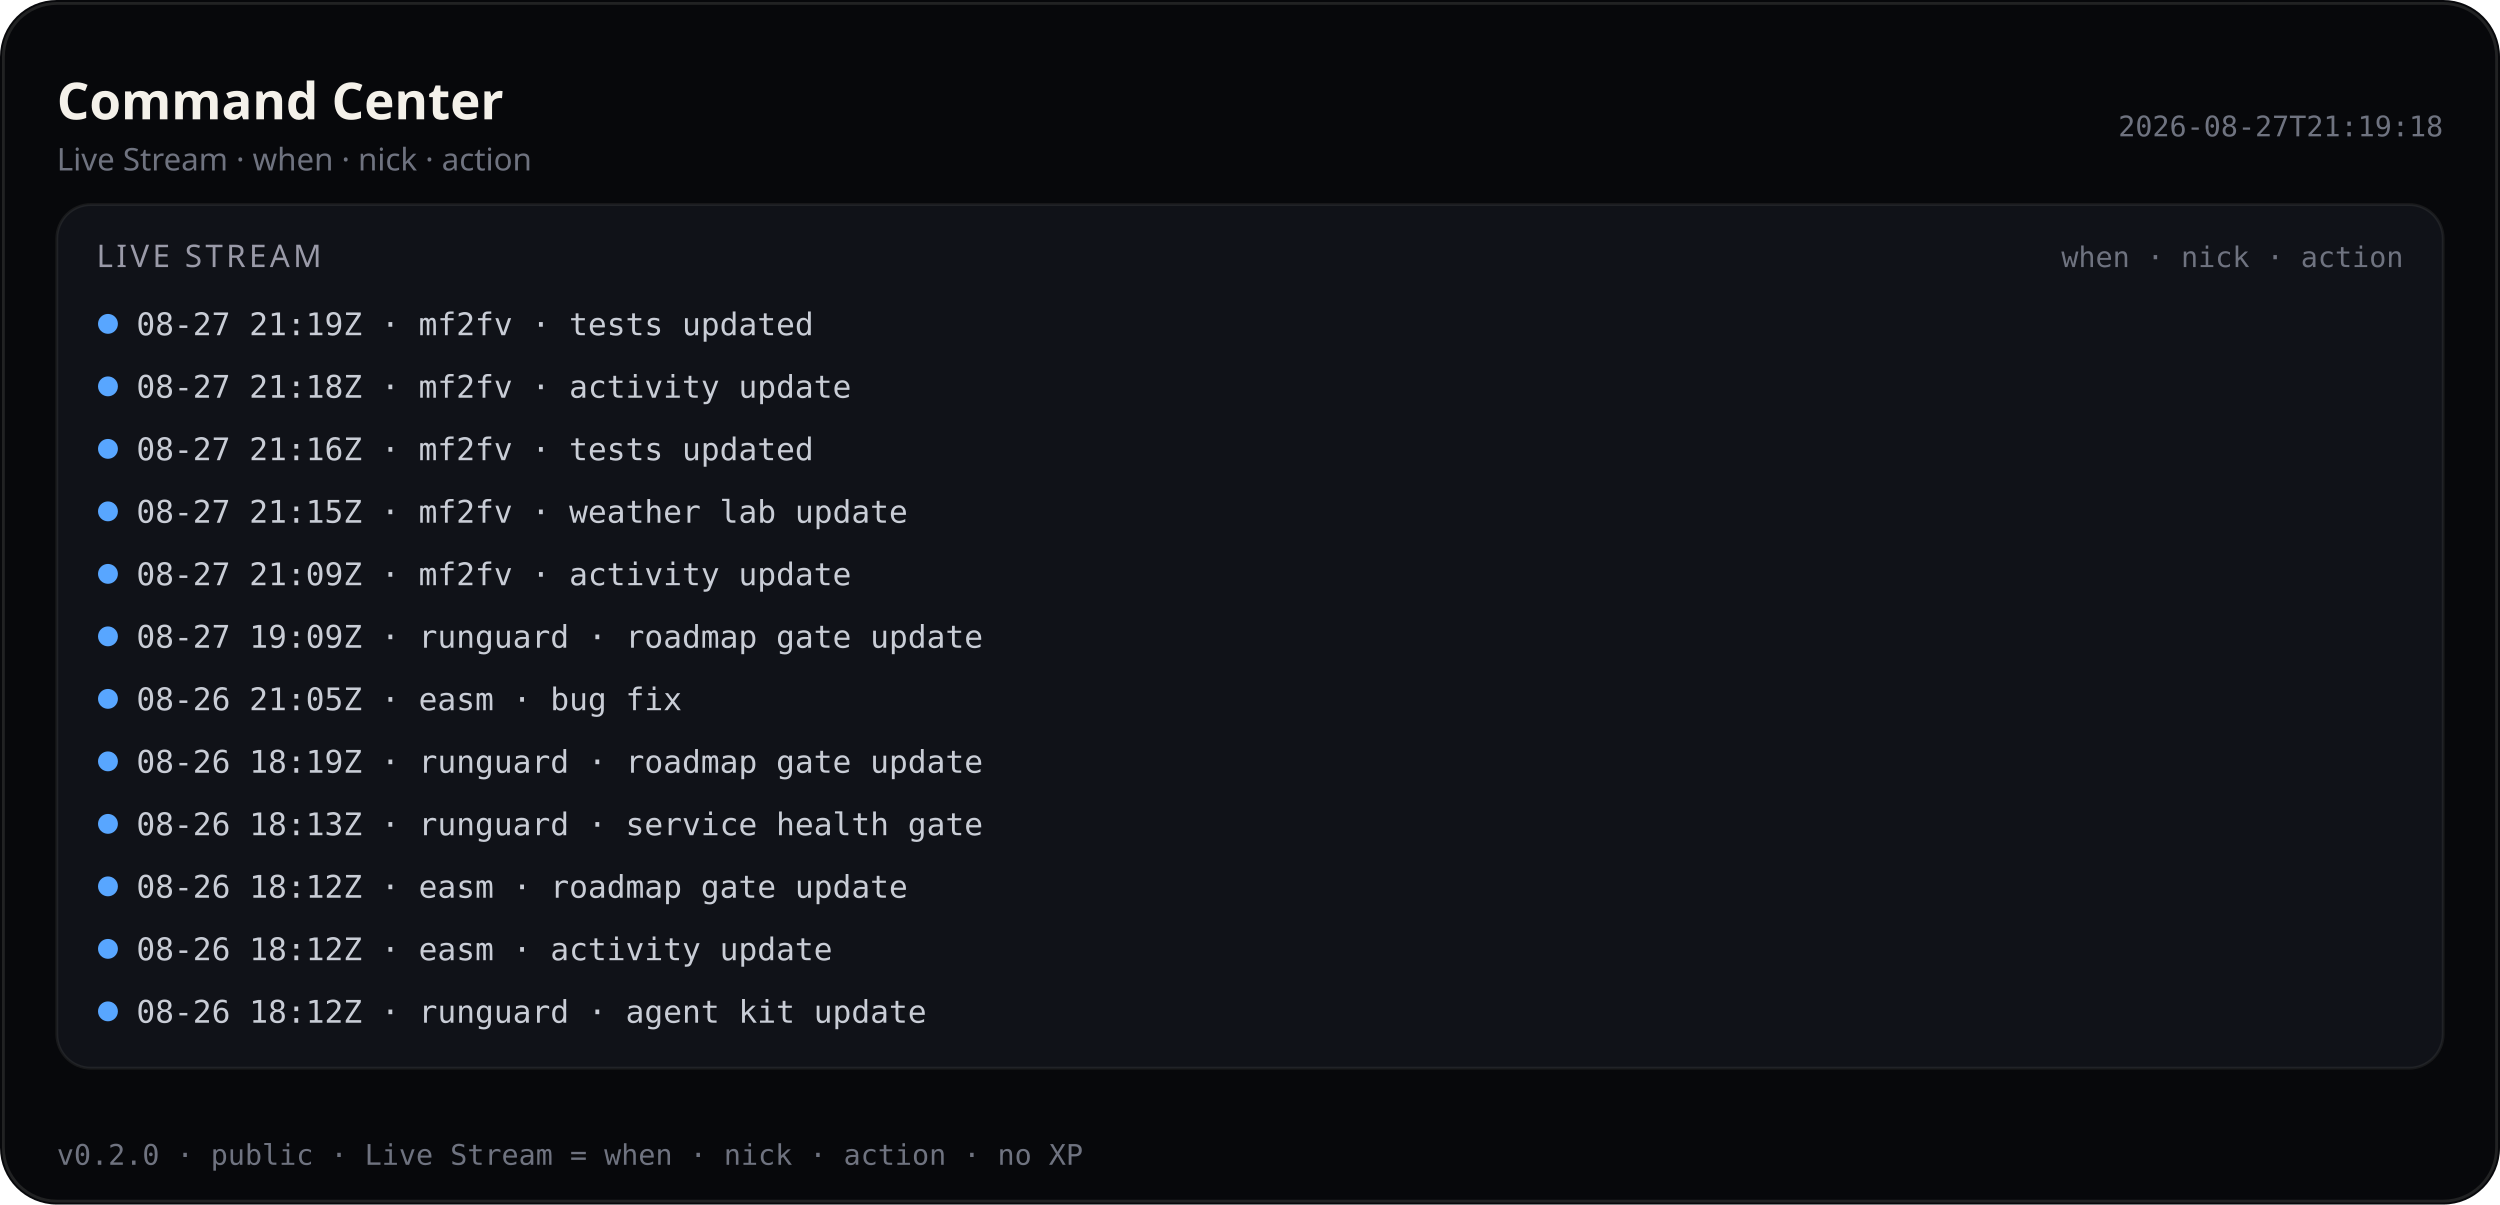
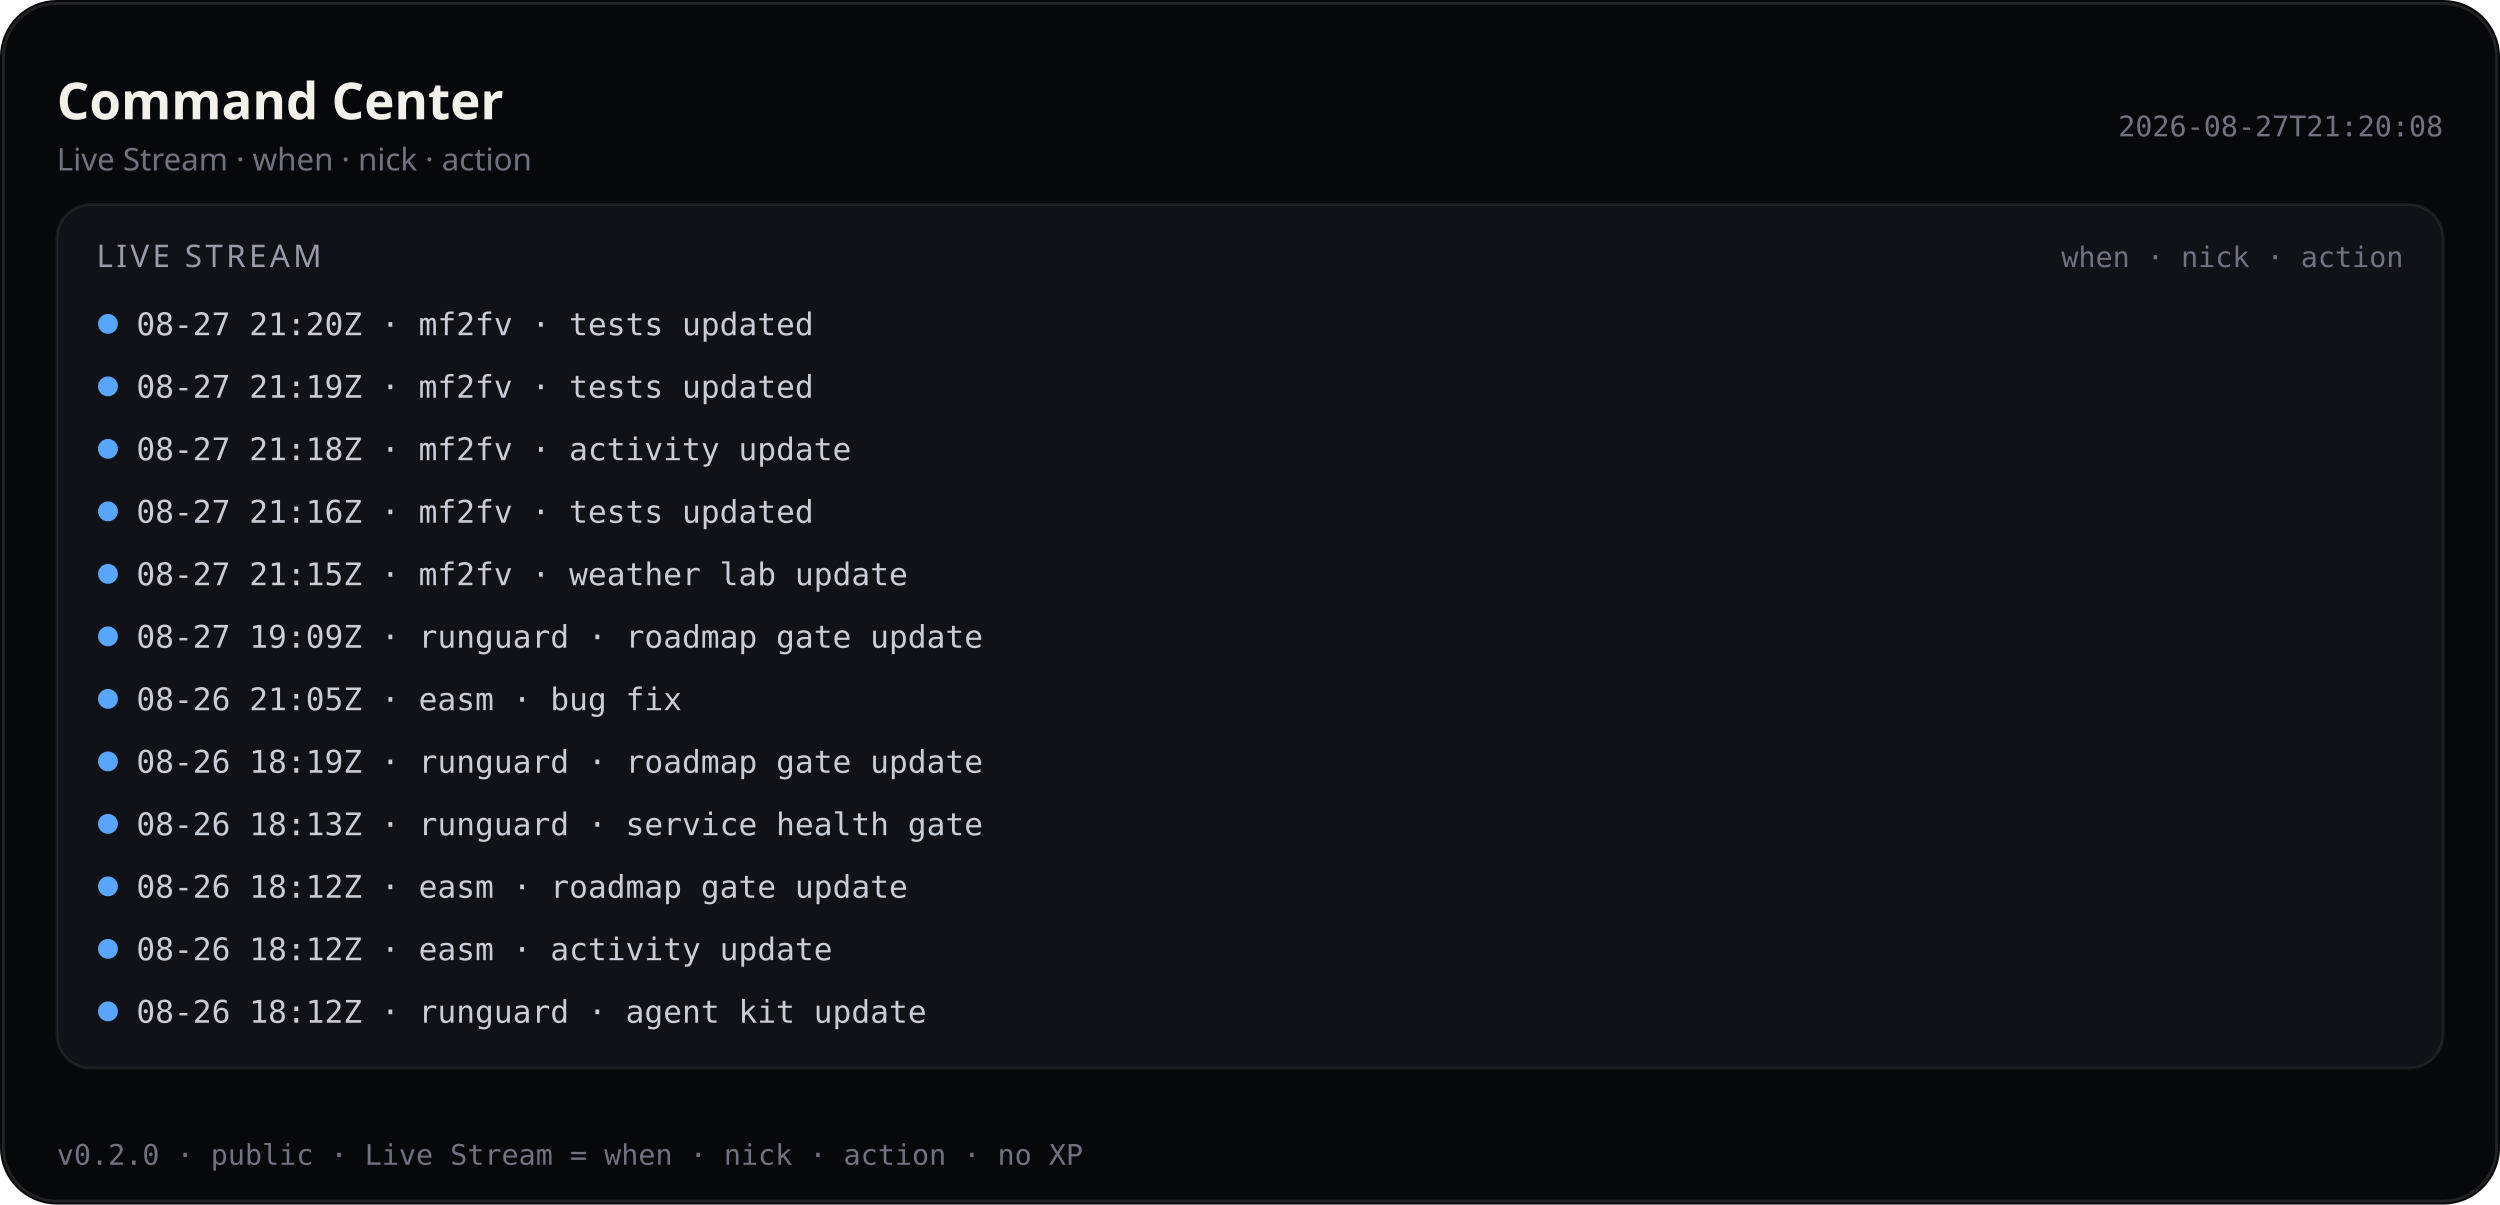
<svg xmlns="http://www.w3.org/2000/svg" viewBox="0 0 880 424" width="880" height="424" role="img" aria-label="Command Center — Live Stream (public)">
  <rect width="880" height="424" rx="20" fill="#07080b" />
  <rect x="1.2" y="1.2" width="877.6" height="421.6" rx="18.8" fill="none" stroke="rgba(232,228,214,0.12)" />
  <text x="20" y="42" fill="#f4f1ea" font-size="18" font-family="ui-sans-serif, system-ui, sans-serif" font-weight="600">Command Center</text>
  <text x="20" y="60" fill="#6f7380" font-size="11" font-family="ui-sans-serif, system-ui, sans-serif">Live Stream · when · nick · action</text>
-   <text x="860" y="48" fill="#6f7380" font-size="10" text-anchor="end" font-family="ui-monospace, SFMono-Regular, monospace">2026-08-27T21:19:18</text>
+   <text x="860" y="48" fill="#6f7380" font-size="10" text-anchor="end" font-family="ui-monospace, SFMono-Regular, monospace">2026-08-27T21:20:08</text>
  <rect x="20" y="72" width="840" height="304" rx="12" fill="#101218" stroke="rgba(232,228,214,0.08)" />
  <text x="34" y="94" fill="#9a9aa8" font-size="11" font-family="ui-sans-serif, system-ui, sans-serif" letter-spacing="1.2">LIVE STREAM</text>
  <text x="846" y="94" fill="#6f7380" font-size="10" text-anchor="end" font-family="ui-monospace, SFMono-Regular, monospace">when · nick · action</text>
  <defs>
    <clipPath id="live-stream-clip-pub">
      <rect x="20" y="72" width="840" height="304" />
    </clipPath>
  </defs>
  <g clip-path="url(#live-stream-clip-pub)">
    <circle cx="38" cy="114" r="3.5" fill="#58a6ff" />
-     <text x="48" y="118" fill="#c9cdd6" font-size="11" font-family="ui-monospace, SFMono-Regular, monospace">08-27 21:19Z · mf2fv · tests updated</text>
+     <text x="48" y="118" fill="#c9cdd6" font-size="11" font-family="ui-monospace, SFMono-Regular, monospace">08-27 21:20Z · mf2fv · tests updated</text>
    <circle cx="38" cy="136" r="3.5" fill="#58a6ff" />
-     <text x="48" y="140" fill="#c9cdd6" font-size="11" font-family="ui-monospace, SFMono-Regular, monospace">08-27 21:18Z · mf2fv · activity update</text>
+     <text x="48" y="140" fill="#c9cdd6" font-size="11" font-family="ui-monospace, SFMono-Regular, monospace">08-27 21:19Z · mf2fv · tests updated</text>
    <circle cx="38" cy="158" r="3.5" fill="#58a6ff" />
-     <text x="48" y="162" fill="#c9cdd6" font-size="11" font-family="ui-monospace, SFMono-Regular, monospace">08-27 21:16Z · mf2fv · tests updated</text>
+     <text x="48" y="162" fill="#c9cdd6" font-size="11" font-family="ui-monospace, SFMono-Regular, monospace">08-27 21:18Z · mf2fv · activity update</text>
    <circle cx="38" cy="180" r="3.5" fill="#58a6ff" />
-     <text x="48" y="184" fill="#c9cdd6" font-size="11" font-family="ui-monospace, SFMono-Regular, monospace">08-27 21:15Z · mf2fv · weather lab update</text>
+     <text x="48" y="184" fill="#c9cdd6" font-size="11" font-family="ui-monospace, SFMono-Regular, monospace">08-27 21:16Z · mf2fv · tests updated</text>
    <circle cx="38" cy="202" r="3.5" fill="#58a6ff" />
-     <text x="48" y="206" fill="#c9cdd6" font-size="11" font-family="ui-monospace, SFMono-Regular, monospace">08-27 21:09Z · mf2fv · activity update</text>
+     <text x="48" y="206" fill="#c9cdd6" font-size="11" font-family="ui-monospace, SFMono-Regular, monospace">08-27 21:15Z · mf2fv · weather lab update</text>
    <circle cx="38" cy="224" r="3.5" fill="#58a6ff" />
    <text x="48" y="228" fill="#c9cdd6" font-size="11" font-family="ui-monospace, SFMono-Regular, monospace">08-27 19:09Z · runguard · roadmap gate update</text>
    <circle cx="38" cy="246" r="3.5" fill="#58a6ff" />
    <text x="48" y="250" fill="#c9cdd6" font-size="11" font-family="ui-monospace, SFMono-Regular, monospace">08-26 21:05Z · easm · bug fix</text>
    <circle cx="38" cy="268" r="3.5" fill="#58a6ff" />
    <text x="48" y="272" fill="#c9cdd6" font-size="11" font-family="ui-monospace, SFMono-Regular, monospace">08-26 18:19Z · runguard · roadmap gate update</text>
    <circle cx="38" cy="290" r="3.5" fill="#58a6ff" />
    <text x="48" y="294" fill="#c9cdd6" font-size="11" font-family="ui-monospace, SFMono-Regular, monospace">08-26 18:13Z · runguard · service health gate</text>
    <circle cx="38" cy="312" r="3.5" fill="#58a6ff" />
    <text x="48" y="316" fill="#c9cdd6" font-size="11" font-family="ui-monospace, SFMono-Regular, monospace">08-26 18:12Z · easm · roadmap gate update</text>
    <circle cx="38" cy="334" r="3.5" fill="#58a6ff" />
    <text x="48" y="338" fill="#c9cdd6" font-size="11" font-family="ui-monospace, SFMono-Regular, monospace">08-26 18:12Z · easm · activity update</text>
    <circle cx="38" cy="356" r="3.5" fill="#58a6ff" />
    <text x="48" y="360" fill="#c9cdd6" font-size="11" font-family="ui-monospace, SFMono-Regular, monospace">08-26 18:12Z · runguard · agent kit update</text>
  </g>
  <text x="20" y="410" fill="#6f7380" font-size="10" font-family="ui-monospace, SFMono-Regular, monospace">v0.2.0 · public · Live Stream = when · nick · action · no XP</text>
</svg>
